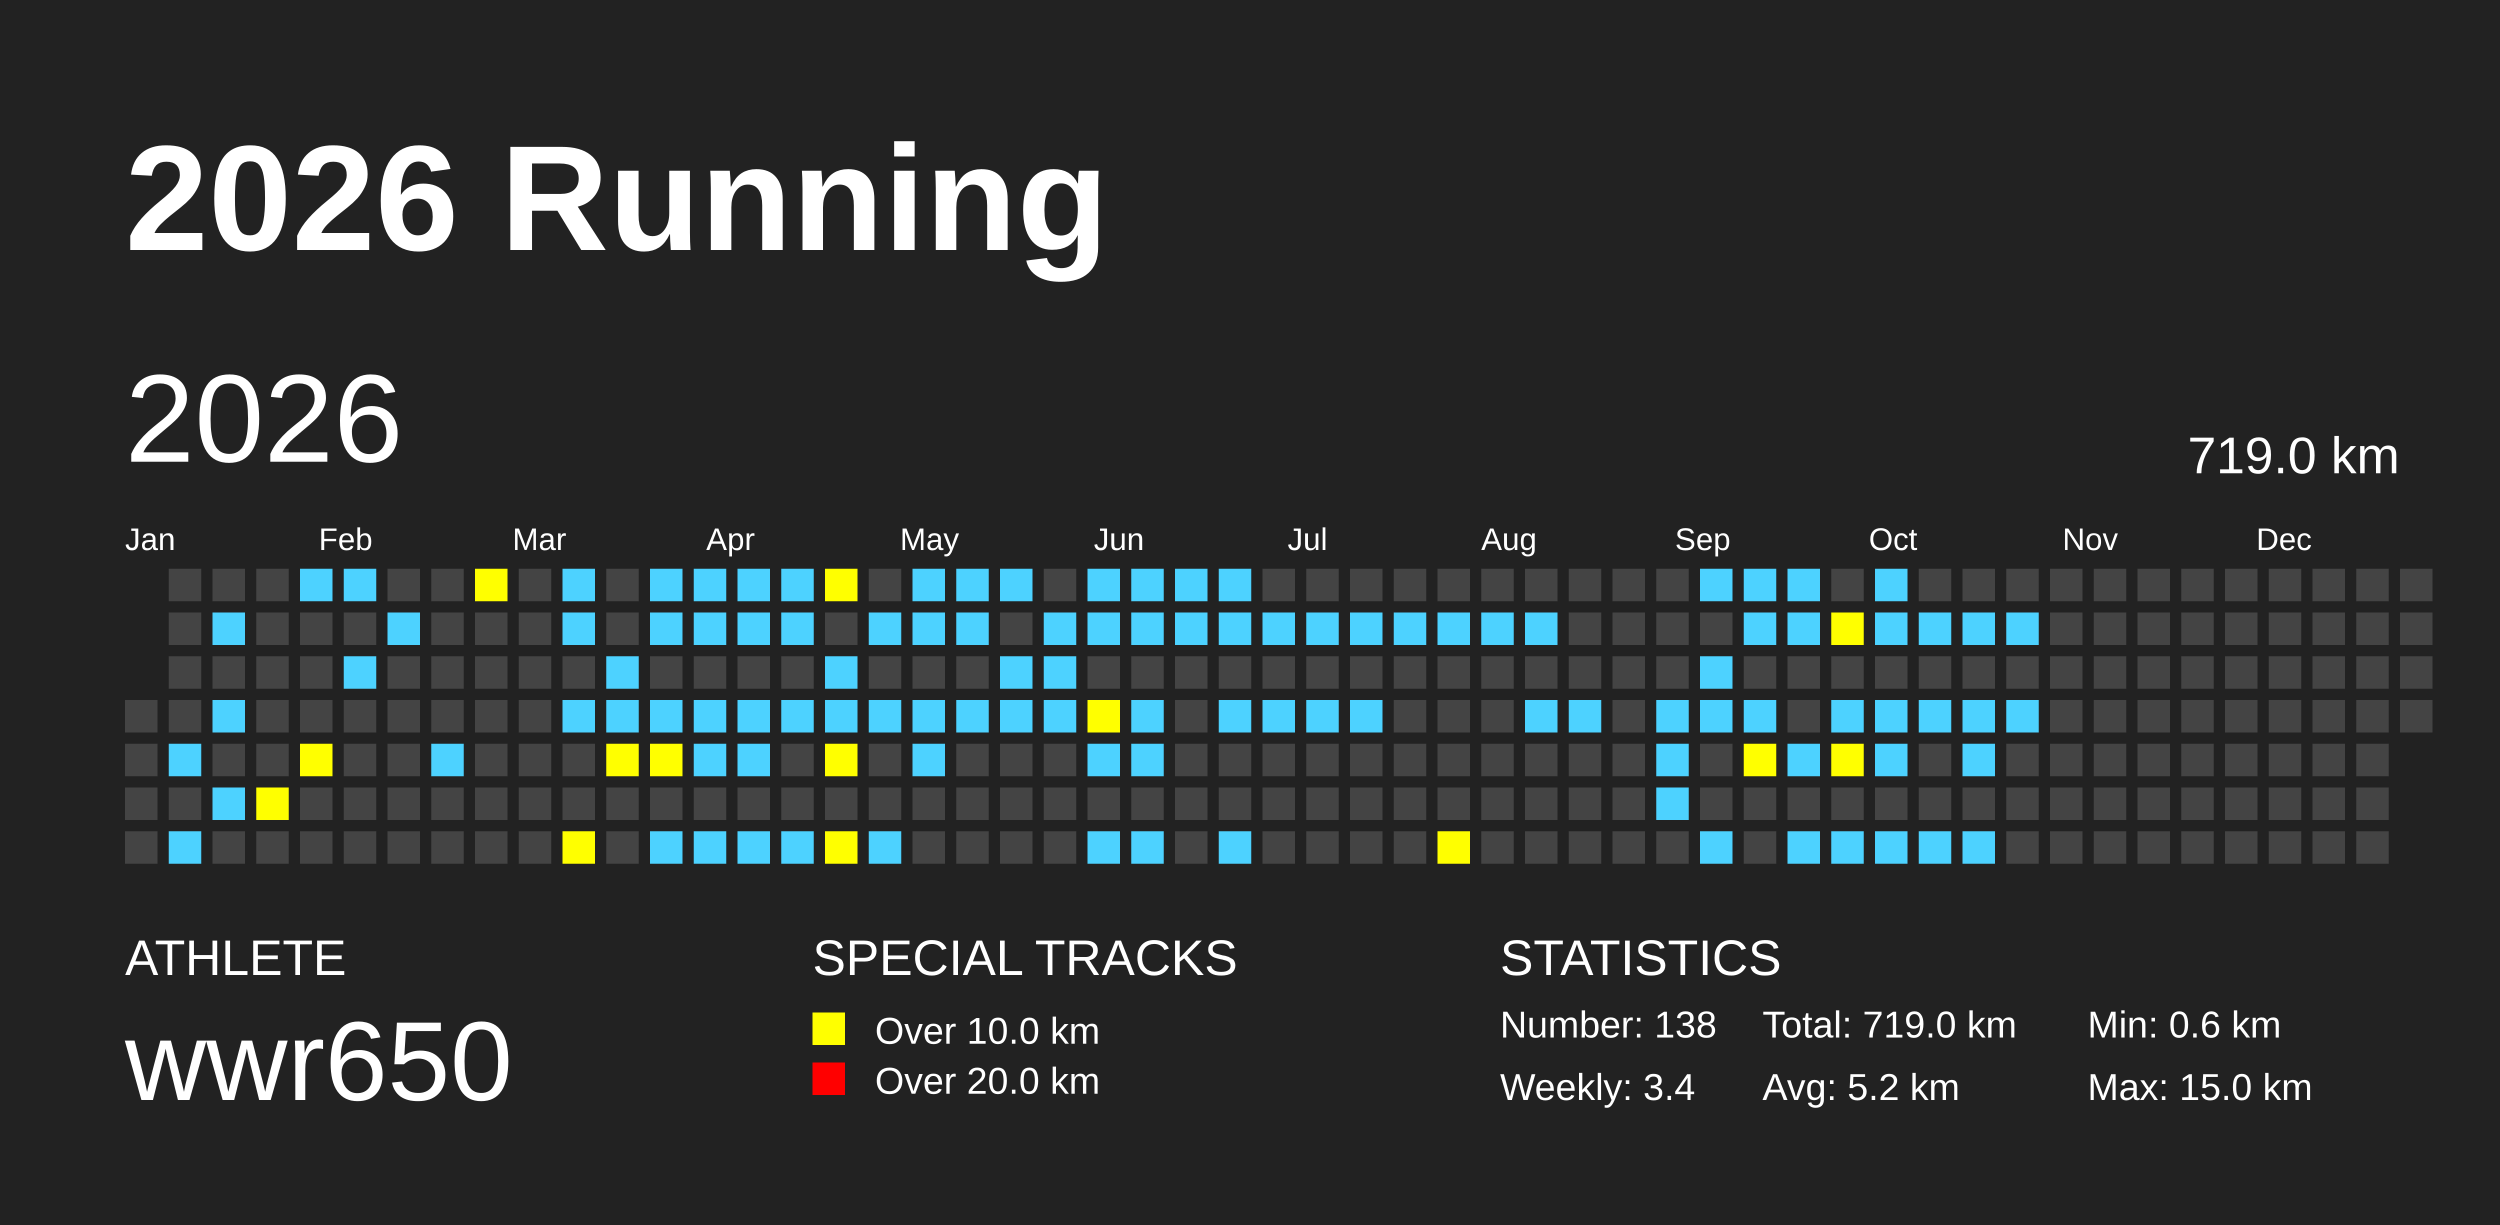
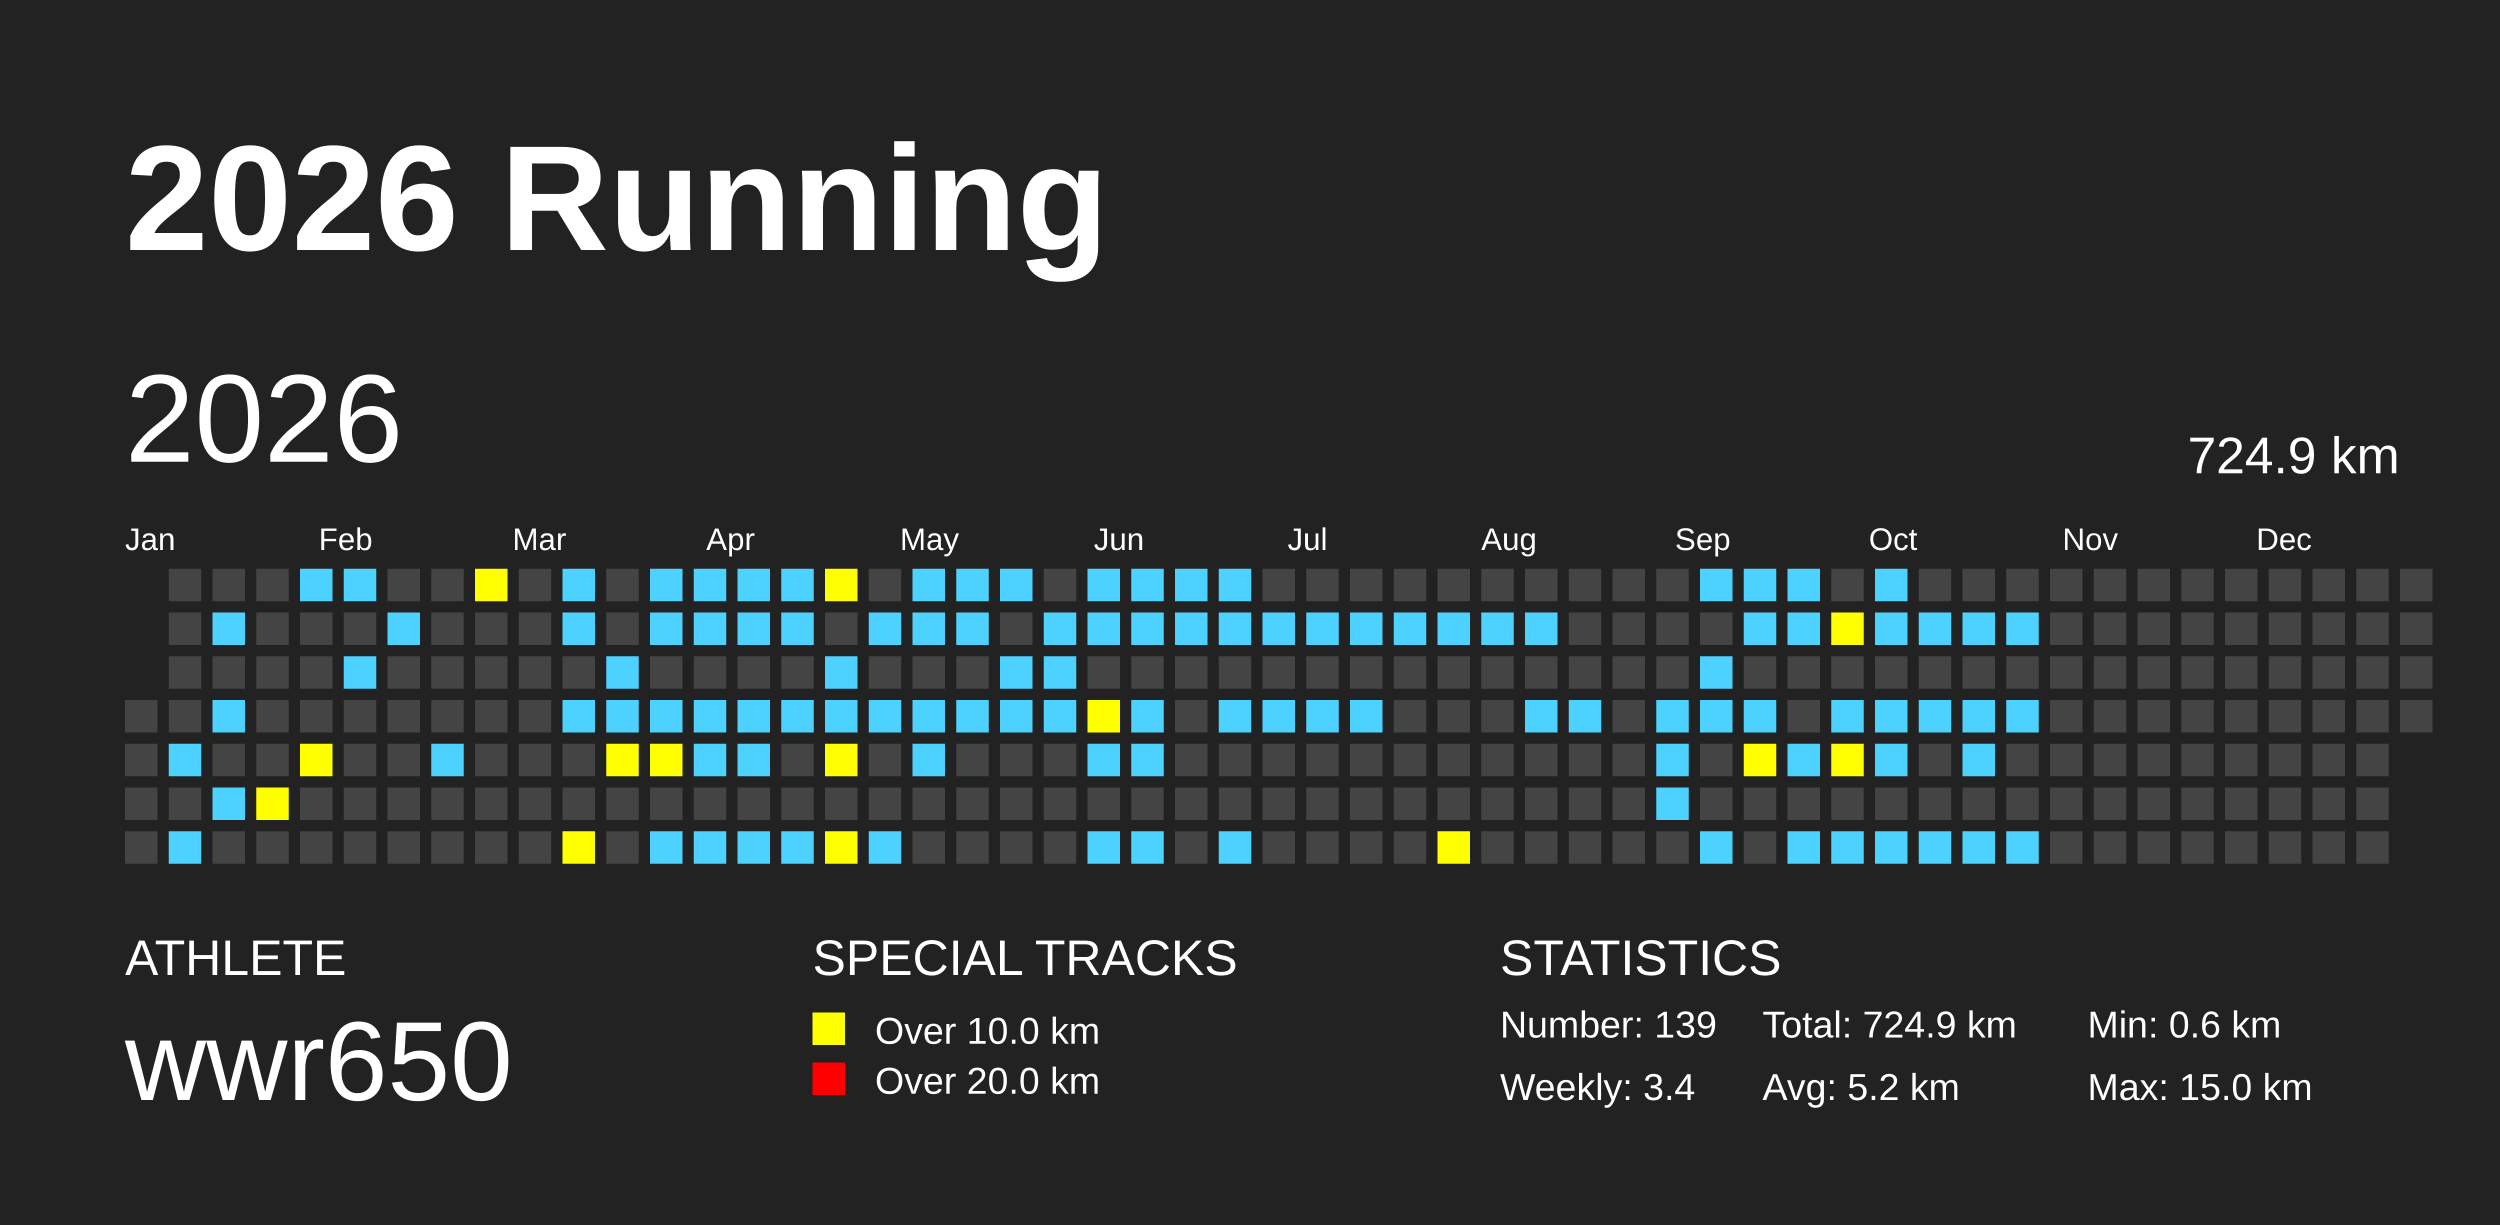
<svg xmlns="http://www.w3.org/2000/svg" baseProfile="full" height="98mm" version="1.1" viewBox="0,0,200,98" width="200mm">
  <defs />
  <rect fill="#222222" height="98" width="200" x="0" y="0" />
  <text fill="#FFFFFF" style="font-size:12px; font-family:Arial; font-weight:bold;" x="10" y="20">2026 Running</text>
  <text fill="#FFFFFF" style="font-size:4px; font-family:Arial" x="10" y="78">ATHLETE</text>
  <text fill="#FFFFFF" style="font-size:9px; font-family:Arial" x="10" y="88">wwr650</text>
  <text fill="#FFFFFF" style="font-size:4px; font-family:Arial" x="65" y="78">SPECIAL TRACKS</text>
  <rect fill="yellow" height="2.6" width="2.6" x="65" y="81" />
  <text fill="#FFFFFF" style="font-size:3px; font-family:Arial" x="70" y="83.5">Over 10.0 km</text>
  <rect fill="red" height="2.6" width="2.6" x="65" y="85" />
  <text fill="#FFFFFF" style="font-size:3px; font-family:Arial" x="70" y="87.5">Over 20.0 km</text>
  <text fill="#FFFFFF" style="font-size:4px; font-family:Arial" x="120" y="78">STATISTICS</text>
-   <text fill="#FFFFFF" style="font-size:3px; font-family:Arial" x="120" y="83">Number: 138</text>
+   <text fill="#FFFFFF" style="font-size:3px; font-family:Arial" x="120" y="83">Number: 139</text>
  <text fill="#FFFFFF" style="font-size:3px; font-family:Arial" x="120" y="88">Weekly: 3.4</text>
-   <text fill="#FFFFFF" style="font-size:3px; font-family:Arial" x="141" y="83">Total: 719.0 km</text>
+   <text fill="#FFFFFF" style="font-size:3px; font-family:Arial" x="141" y="83">Total: 724.9 km</text>
  <text fill="#FFFFFF" style="font-size:3px; font-family:Arial" x="141" y="88">Avg: 5.2 km</text>
  <text fill="#FFFFFF" style="font-size:3px; font-family:Arial" x="167" y="83">Min: 0.6 km</text>
  <text fill="#FFFFFF" style="font-size:3px; font-family:Arial" x="167" y="88">Max: 15.0 km</text>
  <text dominant-baseline="hanging" fill="#FFFFFF" style="font-size:10.0px; font-family:Arial;" x="10" y="30">2026</text>
-   <text dominant-baseline="hanging" fill="#FFFFFF" style="font-size:4.125px; font-family:Arial;" x="175" y="35">719.0 km</text>
+   <text dominant-baseline="hanging" fill="#FFFFFF" style="font-size:4.125px; font-family:Arial;" x="175" y="35">724.9 km</text>
  <text fill="#FFFFFF" style="font-size:2.5px; font-family:Arial" x="10.0" y="44">Jan</text>
  <text fill="#FFFFFF" style="font-size:2.5px; font-family:Arial" x="25.5" y="44">Feb</text>
  <text fill="#FFFFFF" style="font-size:2.5px; font-family:Arial" x="41.0" y="44">Mar</text>
  <text fill="#FFFFFF" style="font-size:2.5px; font-family:Arial" x="56.5" y="44">Apr</text>
  <text fill="#FFFFFF" style="font-size:2.5px; font-family:Arial" x="72.0" y="44">May</text>
  <text fill="#FFFFFF" style="font-size:2.5px; font-family:Arial" x="87.5" y="44">Jun</text>
  <text fill="#FFFFFF" style="font-size:2.5px; font-family:Arial" x="103.0" y="44">Jul</text>
  <text fill="#FFFFFF" style="font-size:2.5px; font-family:Arial" x="118.5" y="44">Aug</text>
  <text fill="#FFFFFF" style="font-size:2.5px; font-family:Arial" x="134.0" y="44">Sep</text>
  <text fill="#FFFFFF" style="font-size:2.5px; font-family:Arial" x="149.5" y="44">Oct</text>
  <text fill="#FFFFFF" style="font-size:2.5px; font-family:Arial" x="165.0" y="44">Nov</text>
  <text fill="#FFFFFF" style="font-size:2.5px; font-family:Arial" x="180.5" y="44">Dec</text>
  <rect fill="#444444" height="2.6" width="2.6" x="10.0" y="56.0" />
  <rect fill="#444444" height="2.6" width="2.6" x="10.0" y="59.5" />
  <rect fill="#444444" height="2.6" width="2.6" x="10.0" y="63.0" />
  <rect fill="#444444" height="2.6" width="2.6" x="10.0" y="66.5" />
  <rect fill="#444444" height="2.6" width="2.6" x="13.5" y="45.5" />
  <rect fill="#444444" height="2.6" width="2.6" x="13.5" y="49.0" />
  <rect fill="#444444" height="2.6" width="2.6" x="13.5" y="52.5" />
  <rect fill="#444444" height="2.6" width="2.6" x="13.5" y="56.0" />
  <rect fill="#4DD2FF" height="2.6" width="2.6" x="13.5" y="59.5" />
  <rect fill="#444444" height="2.6" width="2.6" x="13.5" y="63.0" />
  <rect fill="#4DD2FF" height="2.6" width="2.6" x="13.5" y="66.5" />
  <rect fill="#444444" height="2.6" width="2.6" x="17.0" y="45.5" />
  <rect fill="#4DD2FF" height="2.6" width="2.6" x="17.0" y="49.0" />
  <rect fill="#444444" height="2.6" width="2.6" x="17.0" y="52.5" />
  <rect fill="#4DD2FF" height="2.6" width="2.6" x="17.0" y="56.0" />
  <rect fill="#444444" height="2.6" width="2.6" x="17.0" y="59.5" />
  <rect fill="#4DD2FF" height="2.6" width="2.6" x="17.0" y="63.0" />
  <rect fill="#444444" height="2.6" width="2.6" x="17.0" y="66.5" />
  <rect fill="#444444" height="2.6" width="2.6" x="20.5" y="45.5" />
  <rect fill="#444444" height="2.6" width="2.6" x="20.5" y="49.0" />
  <rect fill="#444444" height="2.6" width="2.6" x="20.5" y="52.5" />
  <rect fill="#444444" height="2.6" width="2.6" x="20.5" y="56.0" />
  <rect fill="#444444" height="2.6" width="2.6" x="20.5" y="59.5" />
  <rect fill="yellow" height="2.6" width="2.6" x="20.5" y="63.0" />
  <rect fill="#444444" height="2.6" width="2.6" x="20.5" y="66.5" />
  <rect fill="#4DD2FF" height="2.6" width="2.6" x="24.0" y="45.5" />
  <rect fill="#444444" height="2.6" width="2.6" x="24.0" y="49.0" />
  <rect fill="#444444" height="2.6" width="2.6" x="24.0" y="52.5" />
  <rect fill="#444444" height="2.6" width="2.6" x="24.0" y="56.0" />
  <rect fill="yellow" height="2.6" width="2.6" x="24.0" y="59.5" />
  <rect fill="#444444" height="2.6" width="2.6" x="24.0" y="63.0" />
  <rect fill="#444444" height="2.6" width="2.6" x="24.0" y="66.5" />
  <rect fill="#4DD2FF" height="2.6" width="2.6" x="27.5" y="45.5" />
  <rect fill="#444444" height="2.6" width="2.6" x="27.5" y="49.0" />
  <rect fill="#4DD2FF" height="2.6" width="2.6" x="27.5" y="52.5" />
  <rect fill="#444444" height="2.6" width="2.6" x="27.5" y="56.0" />
  <rect fill="#444444" height="2.6" width="2.6" x="27.5" y="59.5" />
  <rect fill="#444444" height="2.6" width="2.6" x="27.5" y="63.0" />
  <rect fill="#444444" height="2.6" width="2.6" x="27.5" y="66.5" />
  <rect fill="#444444" height="2.6" width="2.6" x="31.0" y="45.5" />
  <rect fill="#4DD2FF" height="2.6" width="2.6" x="31.0" y="49.0" />
  <rect fill="#444444" height="2.6" width="2.6" x="31.0" y="52.5" />
  <rect fill="#444444" height="2.6" width="2.6" x="31.0" y="56.0" />
  <rect fill="#444444" height="2.6" width="2.6" x="31.0" y="59.5" />
  <rect fill="#444444" height="2.6" width="2.6" x="31.0" y="63.0" />
  <rect fill="#444444" height="2.6" width="2.6" x="31.0" y="66.5" />
  <rect fill="#444444" height="2.6" width="2.6" x="34.5" y="45.5" />
  <rect fill="#444444" height="2.6" width="2.6" x="34.5" y="49.0" />
  <rect fill="#444444" height="2.6" width="2.6" x="34.5" y="52.5" />
  <rect fill="#444444" height="2.6" width="2.6" x="34.5" y="56.0" />
  <rect fill="#4DD2FF" height="2.6" width="2.6" x="34.5" y="59.5" />
  <rect fill="#444444" height="2.6" width="2.6" x="34.5" y="63.0" />
  <rect fill="#444444" height="2.6" width="2.6" x="34.5" y="66.5" />
  <rect fill="yellow" height="2.6" width="2.6" x="38.0" y="45.5" />
  <rect fill="#444444" height="2.6" width="2.6" x="38.0" y="49.0" />
  <rect fill="#444444" height="2.6" width="2.6" x="38.0" y="52.5" />
  <rect fill="#444444" height="2.6" width="2.6" x="38.0" y="56.0" />
  <rect fill="#444444" height="2.6" width="2.6" x="38.0" y="59.5" />
  <rect fill="#444444" height="2.6" width="2.6" x="38.0" y="63.0" />
  <rect fill="#444444" height="2.6" width="2.6" x="38.0" y="66.5" />
  <rect fill="#444444" height="2.6" width="2.6" x="41.5" y="45.5" />
  <rect fill="#444444" height="2.6" width="2.6" x="41.5" y="49.0" />
  <rect fill="#444444" height="2.6" width="2.6" x="41.5" y="52.5" />
  <rect fill="#444444" height="2.6" width="2.6" x="41.5" y="56.0" />
  <rect fill="#444444" height="2.6" width="2.6" x="41.5" y="59.5" />
  <rect fill="#444444" height="2.6" width="2.6" x="41.5" y="63.0" />
  <rect fill="#444444" height="2.6" width="2.6" x="41.5" y="66.5" />
  <rect fill="#4DD2FF" height="2.6" width="2.6" x="45.0" y="45.5" />
  <rect fill="#4DD2FF" height="2.6" width="2.6" x="45.0" y="49.0" />
  <rect fill="#444444" height="2.6" width="2.6" x="45.0" y="52.5" />
  <rect fill="#4DD2FF" height="2.6" width="2.6" x="45.0" y="56.0" />
  <rect fill="#444444" height="2.6" width="2.6" x="45.0" y="59.5" />
  <rect fill="#444444" height="2.6" width="2.6" x="45.0" y="63.0" />
  <rect fill="yellow" height="2.6" width="2.6" x="45.0" y="66.5" />
  <rect fill="#444444" height="2.6" width="2.6" x="48.5" y="45.5" />
  <rect fill="#444444" height="2.6" width="2.6" x="48.5" y="49.0" />
  <rect fill="#4DD2FF" height="2.6" width="2.6" x="48.5" y="52.5" />
  <rect fill="#4DD2FF" height="2.6" width="2.6" x="48.5" y="56.0" />
  <rect fill="yellow" height="2.6" width="2.6" x="48.5" y="59.5" />
  <rect fill="#444444" height="2.6" width="2.6" x="48.5" y="63.0" />
  <rect fill="#444444" height="2.6" width="2.6" x="48.5" y="66.5" />
  <rect fill="#4DD2FF" height="2.6" width="2.6" x="52.0" y="45.5" />
  <rect fill="#4DD2FF" height="2.6" width="2.6" x="52.0" y="49.0" />
  <rect fill="#444444" height="2.6" width="2.6" x="52.0" y="52.5" />
  <rect fill="#4DD2FF" height="2.6" width="2.6" x="52.0" y="56.0" />
  <rect fill="yellow" height="2.6" width="2.6" x="52.0" y="59.5" />
  <rect fill="#444444" height="2.6" width="2.6" x="52.0" y="63.0" />
  <rect fill="#4DD2FF" height="2.6" width="2.6" x="52.0" y="66.5" />
  <rect fill="#4DD2FF" height="2.6" width="2.6" x="55.5" y="45.5" />
  <rect fill="#4DD2FF" height="2.6" width="2.6" x="55.5" y="49.0" />
  <rect fill="#444444" height="2.6" width="2.6" x="55.5" y="52.5" />
  <rect fill="#4DD2FF" height="2.6" width="2.6" x="55.5" y="56.0" />
  <rect fill="#4DD2FF" height="2.6" width="2.6" x="55.5" y="59.5" />
  <rect fill="#444444" height="2.6" width="2.6" x="55.5" y="63.0" />
  <rect fill="#4DD2FF" height="2.6" width="2.6" x="55.5" y="66.5" />
  <rect fill="#4DD2FF" height="2.6" width="2.6" x="59.0" y="45.5" />
  <rect fill="#4DD2FF" height="2.6" width="2.6" x="59.0" y="49.0" />
  <rect fill="#444444" height="2.6" width="2.6" x="59.0" y="52.5" />
  <rect fill="#4DD2FF" height="2.6" width="2.6" x="59.0" y="56.0" />
  <rect fill="#4DD2FF" height="2.6" width="2.6" x="59.0" y="59.5" />
  <rect fill="#444444" height="2.6" width="2.6" x="59.0" y="63.0" />
  <rect fill="#4DD2FF" height="2.6" width="2.6" x="59.0" y="66.5" />
  <rect fill="#4DD2FF" height="2.6" width="2.6" x="62.5" y="45.5" />
  <rect fill="#4DD2FF" height="2.6" width="2.6" x="62.5" y="49.0" />
  <rect fill="#444444" height="2.6" width="2.6" x="62.5" y="52.5" />
  <rect fill="#4DD2FF" height="2.6" width="2.6" x="62.5" y="56.0" />
  <rect fill="#444444" height="2.6" width="2.6" x="62.5" y="59.5" />
  <rect fill="#444444" height="2.6" width="2.6" x="62.5" y="63.0" />
  <rect fill="#4DD2FF" height="2.6" width="2.6" x="62.5" y="66.5" />
  <rect fill="yellow" height="2.6" width="2.6" x="66.0" y="45.5" />
  <rect fill="#444444" height="2.6" width="2.6" x="66.0" y="49.0" />
  <rect fill="#4DD2FF" height="2.6" width="2.6" x="66.0" y="52.5" />
  <rect fill="#4DD2FF" height="2.6" width="2.6" x="66.0" y="56.0" />
  <rect fill="yellow" height="2.6" width="2.6" x="66.0" y="59.5" />
  <rect fill="#444444" height="2.6" width="2.6" x="66.0" y="63.0" />
  <rect fill="yellow" height="2.6" width="2.6" x="66.0" y="66.5" />
  <rect fill="#444444" height="2.6" width="2.6" x="69.5" y="45.5" />
  <rect fill="#4DD2FF" height="2.6" width="2.6" x="69.5" y="49.0" />
  <rect fill="#444444" height="2.6" width="2.6" x="69.5" y="52.5" />
  <rect fill="#4DD2FF" height="2.6" width="2.6" x="69.5" y="56.0" />
  <rect fill="#444444" height="2.6" width="2.6" x="69.5" y="59.5" />
  <rect fill="#444444" height="2.6" width="2.6" x="69.5" y="63.0" />
  <rect fill="#4DD2FF" height="2.6" width="2.6" x="69.5" y="66.5" />
  <rect fill="#4DD2FF" height="2.6" width="2.6" x="73.0" y="45.5" />
  <rect fill="#4DD2FF" height="2.6" width="2.6" x="73.0" y="49.0" />
  <rect fill="#444444" height="2.6" width="2.6" x="73.0" y="52.5" />
  <rect fill="#4DD2FF" height="2.6" width="2.6" x="73.0" y="56.0" />
  <rect fill="#4DD2FF" height="2.6" width="2.6" x="73.0" y="59.5" />
  <rect fill="#444444" height="2.6" width="2.6" x="73.0" y="63.0" />
  <rect fill="#444444" height="2.6" width="2.6" x="73.0" y="66.5" />
  <rect fill="#4DD2FF" height="2.6" width="2.6" x="76.5" y="45.5" />
  <rect fill="#4DD2FF" height="2.6" width="2.6" x="76.5" y="49.0" />
  <rect fill="#444444" height="2.6" width="2.6" x="76.5" y="52.5" />
  <rect fill="#4DD2FF" height="2.6" width="2.6" x="76.5" y="56.0" />
  <rect fill="#444444" height="2.6" width="2.6" x="76.5" y="59.5" />
  <rect fill="#444444" height="2.6" width="2.6" x="76.5" y="63.0" />
  <rect fill="#444444" height="2.6" width="2.6" x="76.5" y="66.5" />
  <rect fill="#4DD2FF" height="2.6" width="2.6" x="80.0" y="45.5" />
  <rect fill="#444444" height="2.6" width="2.6" x="80.0" y="49.0" />
  <rect fill="#4DD2FF" height="2.6" width="2.6" x="80.0" y="52.5" />
  <rect fill="#4DD2FF" height="2.6" width="2.6" x="80.0" y="56.0" />
  <rect fill="#444444" height="2.6" width="2.6" x="80.0" y="59.5" />
  <rect fill="#444444" height="2.6" width="2.6" x="80.0" y="63.0" />
  <rect fill="#444444" height="2.6" width="2.6" x="80.0" y="66.5" />
  <rect fill="#444444" height="2.6" width="2.6" x="83.5" y="45.5" />
  <rect fill="#4DD2FF" height="2.6" width="2.6" x="83.5" y="49.0" />
  <rect fill="#4DD2FF" height="2.6" width="2.6" x="83.5" y="52.5" />
  <rect fill="#4DD2FF" height="2.6" width="2.6" x="83.5" y="56.0" />
  <rect fill="#444444" height="2.6" width="2.6" x="83.5" y="59.5" />
  <rect fill="#444444" height="2.6" width="2.6" x="83.5" y="63.0" />
  <rect fill="#444444" height="2.6" width="2.6" x="83.5" y="66.5" />
  <rect fill="#4DD2FF" height="2.6" width="2.6" x="87.0" y="45.5" />
  <rect fill="#4DD2FF" height="2.6" width="2.6" x="87.0" y="49.0" />
  <rect fill="#444444" height="2.6" width="2.6" x="87.0" y="52.5" />
  <rect fill="yellow" height="2.6" width="2.6" x="87.0" y="56.0" />
  <rect fill="#4DD2FF" height="2.6" width="2.6" x="87.0" y="59.5" />
  <rect fill="#444444" height="2.6" width="2.6" x="87.0" y="63.0" />
  <rect fill="#4DD2FF" height="2.6" width="2.6" x="87.0" y="66.5" />
  <rect fill="#4DD2FF" height="2.6" width="2.6" x="90.5" y="45.5" />
  <rect fill="#4DD2FF" height="2.6" width="2.6" x="90.5" y="49.0" />
  <rect fill="#444444" height="2.6" width="2.6" x="90.5" y="52.5" />
  <rect fill="#4DD2FF" height="2.6" width="2.6" x="90.5" y="56.0" />
  <rect fill="#4DD2FF" height="2.6" width="2.6" x="90.5" y="59.5" />
  <rect fill="#444444" height="2.6" width="2.6" x="90.5" y="63.0" />
  <rect fill="#4DD2FF" height="2.6" width="2.6" x="90.5" y="66.5" />
  <rect fill="#4DD2FF" height="2.6" width="2.6" x="94.0" y="45.5" />
  <rect fill="#4DD2FF" height="2.6" width="2.6" x="94.0" y="49.0" />
  <rect fill="#444444" height="2.6" width="2.6" x="94.0" y="52.5" />
  <rect fill="#444444" height="2.6" width="2.6" x="94.0" y="56.0" />
  <rect fill="#444444" height="2.6" width="2.6" x="94.0" y="59.5" />
  <rect fill="#444444" height="2.6" width="2.6" x="94.0" y="63.0" />
  <rect fill="#444444" height="2.6" width="2.6" x="94.0" y="66.5" />
  <rect fill="#4DD2FF" height="2.6" width="2.6" x="97.5" y="45.5" />
  <rect fill="#4DD2FF" height="2.6" width="2.6" x="97.5" y="49.0" />
  <rect fill="#444444" height="2.6" width="2.6" x="97.5" y="52.5" />
  <rect fill="#4DD2FF" height="2.6" width="2.6" x="97.5" y="56.0" />
  <rect fill="#444444" height="2.6" width="2.6" x="97.5" y="59.5" />
  <rect fill="#444444" height="2.6" width="2.6" x="97.5" y="63.0" />
  <rect fill="#4DD2FF" height="2.6" width="2.6" x="97.5" y="66.5" />
  <rect fill="#444444" height="2.6" width="2.6" x="101.0" y="45.5" />
  <rect fill="#4DD2FF" height="2.6" width="2.6" x="101.0" y="49.0" />
  <rect fill="#444444" height="2.6" width="2.6" x="101.0" y="52.5" />
  <rect fill="#4DD2FF" height="2.6" width="2.6" x="101.0" y="56.0" />
  <rect fill="#444444" height="2.6" width="2.6" x="101.0" y="59.5" />
  <rect fill="#444444" height="2.6" width="2.6" x="101.0" y="63.0" />
  <rect fill="#444444" height="2.6" width="2.6" x="101.0" y="66.5" />
  <rect fill="#444444" height="2.6" width="2.6" x="104.5" y="45.5" />
  <rect fill="#4DD2FF" height="2.6" width="2.6" x="104.5" y="49.0" />
  <rect fill="#444444" height="2.6" width="2.6" x="104.5" y="52.5" />
  <rect fill="#4DD2FF" height="2.6" width="2.6" x="104.5" y="56.0" />
  <rect fill="#444444" height="2.6" width="2.6" x="104.5" y="59.5" />
  <rect fill="#444444" height="2.6" width="2.6" x="104.5" y="63.0" />
  <rect fill="#444444" height="2.6" width="2.6" x="104.5" y="66.5" />
  <rect fill="#444444" height="2.6" width="2.6" x="108.0" y="45.5" />
  <rect fill="#4DD2FF" height="2.6" width="2.6" x="108.0" y="49.0" />
  <rect fill="#444444" height="2.6" width="2.6" x="108.0" y="52.5" />
  <rect fill="#4DD2FF" height="2.6" width="2.6" x="108.0" y="56.0" />
  <rect fill="#444444" height="2.6" width="2.6" x="108.0" y="59.5" />
  <rect fill="#444444" height="2.6" width="2.6" x="108.0" y="63.0" />
  <rect fill="#444444" height="2.6" width="2.6" x="108.0" y="66.5" />
  <rect fill="#444444" height="2.6" width="2.6" x="111.5" y="45.5" />
  <rect fill="#4DD2FF" height="2.6" width="2.6" x="111.5" y="49.0" />
  <rect fill="#444444" height="2.6" width="2.6" x="111.5" y="52.5" />
  <rect fill="#444444" height="2.6" width="2.6" x="111.5" y="56.0" />
  <rect fill="#444444" height="2.6" width="2.6" x="111.5" y="59.5" />
  <rect fill="#444444" height="2.6" width="2.6" x="111.5" y="63.0" />
  <rect fill="#444444" height="2.6" width="2.6" x="111.5" y="66.5" />
  <rect fill="#444444" height="2.6" width="2.6" x="115.0" y="45.5" />
  <rect fill="#4DD2FF" height="2.6" width="2.6" x="115.0" y="49.0" />
  <rect fill="#444444" height="2.6" width="2.6" x="115.0" y="52.5" />
  <rect fill="#444444" height="2.6" width="2.6" x="115.0" y="56.0" />
  <rect fill="#444444" height="2.6" width="2.6" x="115.0" y="59.5" />
  <rect fill="#444444" height="2.6" width="2.6" x="115.0" y="63.0" />
  <rect fill="yellow" height="2.6" width="2.6" x="115.0" y="66.5" />
  <rect fill="#444444" height="2.6" width="2.6" x="118.5" y="45.5" />
  <rect fill="#4DD2FF" height="2.6" width="2.6" x="118.5" y="49.0" />
  <rect fill="#444444" height="2.6" width="2.6" x="118.5" y="52.5" />
  <rect fill="#444444" height="2.6" width="2.6" x="118.5" y="56.0" />
  <rect fill="#444444" height="2.6" width="2.6" x="118.5" y="59.5" />
  <rect fill="#444444" height="2.6" width="2.6" x="118.5" y="63.0" />
  <rect fill="#444444" height="2.6" width="2.6" x="118.5" y="66.5" />
  <rect fill="#444444" height="2.6" width="2.6" x="122.0" y="45.5" />
  <rect fill="#4DD2FF" height="2.6" width="2.6" x="122.0" y="49.0" />
  <rect fill="#444444" height="2.6" width="2.6" x="122.0" y="52.5" />
  <rect fill="#4DD2FF" height="2.6" width="2.6" x="122.0" y="56.0" />
  <rect fill="#444444" height="2.6" width="2.6" x="122.0" y="59.5" />
  <rect fill="#444444" height="2.6" width="2.6" x="122.0" y="63.0" />
  <rect fill="#444444" height="2.6" width="2.6" x="122.0" y="66.5" />
  <rect fill="#444444" height="2.6" width="2.6" x="125.5" y="45.5" />
  <rect fill="#444444" height="2.6" width="2.6" x="125.5" y="49.0" />
  <rect fill="#444444" height="2.6" width="2.6" x="125.5" y="52.5" />
  <rect fill="#4DD2FF" height="2.6" width="2.6" x="125.5" y="56.0" />
  <rect fill="#444444" height="2.6" width="2.6" x="125.5" y="59.5" />
  <rect fill="#444444" height="2.6" width="2.6" x="125.5" y="63.0" />
  <rect fill="#444444" height="2.6" width="2.6" x="125.5" y="66.5" />
  <rect fill="#444444" height="2.6" width="2.6" x="129.0" y="45.5" />
  <rect fill="#444444" height="2.6" width="2.6" x="129.0" y="49.0" />
  <rect fill="#444444" height="2.6" width="2.6" x="129.0" y="52.5" />
  <rect fill="#444444" height="2.6" width="2.6" x="129.0" y="56.0" />
  <rect fill="#444444" height="2.6" width="2.6" x="129.0" y="59.5" />
  <rect fill="#444444" height="2.6" width="2.6" x="129.0" y="63.0" />
  <rect fill="#444444" height="2.6" width="2.6" x="129.0" y="66.5" />
  <rect fill="#444444" height="2.6" width="2.6" x="132.5" y="45.5" />
  <rect fill="#444444" height="2.6" width="2.6" x="132.5" y="49.0" />
  <rect fill="#444444" height="2.6" width="2.6" x="132.5" y="52.5" />
  <rect fill="#4DD2FF" height="2.6" width="2.6" x="132.5" y="56.0" />
  <rect fill="#4DD2FF" height="2.6" width="2.6" x="132.5" y="59.5" />
  <rect fill="#4DD2FF" height="2.6" width="2.6" x="132.5" y="63.0" />
  <rect fill="#444444" height="2.6" width="2.6" x="132.5" y="66.5" />
  <rect fill="#4DD2FF" height="2.6" width="2.6" x="136.0" y="45.5" />
  <rect fill="#444444" height="2.6" width="2.6" x="136.0" y="49.0" />
  <rect fill="#4DD2FF" height="2.6" width="2.6" x="136.0" y="52.5" />
  <rect fill="#4DD2FF" height="2.6" width="2.6" x="136.0" y="56.0" />
  <rect fill="#444444" height="2.6" width="2.6" x="136.0" y="59.5" />
  <rect fill="#444444" height="2.6" width="2.6" x="136.0" y="63.0" />
  <rect fill="#4DD2FF" height="2.6" width="2.6" x="136.0" y="66.5" />
  <rect fill="#4DD2FF" height="2.6" width="2.6" x="139.5" y="45.5" />
  <rect fill="#4DD2FF" height="2.6" width="2.6" x="139.5" y="49.0" />
  <rect fill="#444444" height="2.6" width="2.6" x="139.5" y="52.5" />
  <rect fill="#4DD2FF" height="2.6" width="2.6" x="139.5" y="56.0" />
  <rect fill="yellow" height="2.6" width="2.6" x="139.5" y="59.5" />
  <rect fill="#444444" height="2.6" width="2.6" x="139.5" y="63.0" />
  <rect fill="#444444" height="2.6" width="2.6" x="139.5" y="66.5" />
  <rect fill="#4DD2FF" height="2.6" width="2.6" x="143.0" y="45.5" />
  <rect fill="#4DD2FF" height="2.6" width="2.6" x="143.0" y="49.0" />
  <rect fill="#444444" height="2.6" width="2.6" x="143.0" y="52.5" />
  <rect fill="#444444" height="2.6" width="2.6" x="143.0" y="56.0" />
  <rect fill="#4DD2FF" height="2.6" width="2.6" x="143.0" y="59.5" />
  <rect fill="#444444" height="2.6" width="2.6" x="143.0" y="63.0" />
  <rect fill="#4DD2FF" height="2.6" width="2.6" x="143.0" y="66.5" />
  <rect fill="#444444" height="2.6" width="2.6" x="146.5" y="45.5" />
  <rect fill="yellow" height="2.6" width="2.6" x="146.5" y="49.0" />
  <rect fill="#444444" height="2.6" width="2.6" x="146.5" y="52.5" />
  <rect fill="#4DD2FF" height="2.6" width="2.6" x="146.5" y="56.0" />
  <rect fill="yellow" height="2.6" width="2.6" x="146.5" y="59.5" />
  <rect fill="#444444" height="2.6" width="2.6" x="146.5" y="63.0" />
  <rect fill="#4DD2FF" height="2.6" width="2.6" x="146.5" y="66.5" />
  <rect fill="#4DD2FF" height="2.6" width="2.6" x="150.0" y="45.5" />
  <rect fill="#4DD2FF" height="2.6" width="2.6" x="150.0" y="49.0" />
  <rect fill="#444444" height="2.6" width="2.6" x="150.0" y="52.5" />
  <rect fill="#4DD2FF" height="2.6" width="2.6" x="150.0" y="56.0" />
  <rect fill="#4DD2FF" height="2.6" width="2.6" x="150.0" y="59.5" />
  <rect fill="#444444" height="2.6" width="2.6" x="150.0" y="63.0" />
  <rect fill="#4DD2FF" height="2.6" width="2.6" x="150.0" y="66.5" />
  <rect fill="#444444" height="2.6" width="2.6" x="153.5" y="45.5" />
  <rect fill="#4DD2FF" height="2.6" width="2.6" x="153.5" y="49.0" />
  <rect fill="#444444" height="2.6" width="2.6" x="153.5" y="52.5" />
  <rect fill="#4DD2FF" height="2.6" width="2.6" x="153.5" y="56.0" />
  <rect fill="#444444" height="2.6" width="2.6" x="153.5" y="59.5" />
  <rect fill="#444444" height="2.6" width="2.6" x="153.5" y="63.0" />
  <rect fill="#4DD2FF" height="2.6" width="2.6" x="153.5" y="66.5" />
  <rect fill="#444444" height="2.6" width="2.6" x="157.0" y="45.5" />
  <rect fill="#4DD2FF" height="2.6" width="2.6" x="157.0" y="49.0" />
  <rect fill="#444444" height="2.6" width="2.6" x="157.0" y="52.5" />
  <rect fill="#4DD2FF" height="2.6" width="2.6" x="157.0" y="56.0" />
  <rect fill="#4DD2FF" height="2.6" width="2.6" x="157.0" y="59.5" />
  <rect fill="#444444" height="2.6" width="2.6" x="157.0" y="63.0" />
  <rect fill="#4DD2FF" height="2.6" width="2.6" x="157.0" y="66.5" />
  <rect fill="#444444" height="2.6" width="2.6" x="160.5" y="45.5" />
  <rect fill="#4DD2FF" height="2.6" width="2.6" x="160.5" y="49.0" />
  <rect fill="#444444" height="2.6" width="2.6" x="160.5" y="52.5" />
  <rect fill="#4DD2FF" height="2.6" width="2.6" x="160.5" y="56.0" />
  <rect fill="#444444" height="2.6" width="2.6" x="160.5" y="59.5" />
  <rect fill="#444444" height="2.6" width="2.6" x="160.5" y="63.0" />
-   <rect fill="#444444" height="2.6" width="2.6" x="160.5" y="66.5" />
+   <rect fill="#4DD2FF" height="2.6" width="2.6" x="160.5" y="66.5" />
  <rect fill="#444444" height="2.6" width="2.6" x="164.0" y="45.5" />
  <rect fill="#444444" height="2.6" width="2.6" x="164.0" y="49.0" />
  <rect fill="#444444" height="2.6" width="2.6" x="164.0" y="52.5" />
  <rect fill="#444444" height="2.6" width="2.6" x="164.0" y="56.0" />
  <rect fill="#444444" height="2.6" width="2.6" x="164.0" y="59.5" />
  <rect fill="#444444" height="2.6" width="2.6" x="164.0" y="63.0" />
  <rect fill="#444444" height="2.6" width="2.6" x="164.0" y="66.5" />
  <rect fill="#444444" height="2.6" width="2.6" x="167.5" y="45.5" />
  <rect fill="#444444" height="2.6" width="2.6" x="167.5" y="49.0" />
  <rect fill="#444444" height="2.6" width="2.6" x="167.5" y="52.5" />
  <rect fill="#444444" height="2.6" width="2.6" x="167.5" y="56.0" />
  <rect fill="#444444" height="2.6" width="2.6" x="167.5" y="59.5" />
  <rect fill="#444444" height="2.6" width="2.6" x="167.5" y="63.0" />
  <rect fill="#444444" height="2.6" width="2.6" x="167.5" y="66.5" />
  <rect fill="#444444" height="2.6" width="2.6" x="171.0" y="45.5" />
  <rect fill="#444444" height="2.6" width="2.6" x="171.0" y="49.0" />
  <rect fill="#444444" height="2.6" width="2.6" x="171.0" y="52.5" />
  <rect fill="#444444" height="2.6" width="2.6" x="171.0" y="56.0" />
  <rect fill="#444444" height="2.6" width="2.6" x="171.0" y="59.5" />
  <rect fill="#444444" height="2.6" width="2.6" x="171.0" y="63.0" />
  <rect fill="#444444" height="2.6" width="2.6" x="171.0" y="66.5" />
  <rect fill="#444444" height="2.6" width="2.6" x="174.5" y="45.5" />
  <rect fill="#444444" height="2.6" width="2.6" x="174.5" y="49.0" />
  <rect fill="#444444" height="2.6" width="2.6" x="174.5" y="52.5" />
  <rect fill="#444444" height="2.6" width="2.6" x="174.5" y="56.0" />
  <rect fill="#444444" height="2.6" width="2.6" x="174.5" y="59.5" />
  <rect fill="#444444" height="2.6" width="2.6" x="174.5" y="63.0" />
  <rect fill="#444444" height="2.6" width="2.6" x="174.5" y="66.5" />
  <rect fill="#444444" height="2.6" width="2.6" x="178.0" y="45.5" />
  <rect fill="#444444" height="2.6" width="2.6" x="178.0" y="49.0" />
  <rect fill="#444444" height="2.6" width="2.6" x="178.0" y="52.5" />
  <rect fill="#444444" height="2.6" width="2.6" x="178.0" y="56.0" />
  <rect fill="#444444" height="2.6" width="2.6" x="178.0" y="59.5" />
  <rect fill="#444444" height="2.6" width="2.6" x="178.0" y="63.0" />
  <rect fill="#444444" height="2.6" width="2.6" x="178.0" y="66.5" />
  <rect fill="#444444" height="2.6" width="2.6" x="181.5" y="45.5" />
  <rect fill="#444444" height="2.6" width="2.6" x="181.5" y="49.0" />
  <rect fill="#444444" height="2.6" width="2.6" x="181.5" y="52.5" />
  <rect fill="#444444" height="2.6" width="2.6" x="181.5" y="56.0" />
  <rect fill="#444444" height="2.6" width="2.6" x="181.5" y="59.5" />
  <rect fill="#444444" height="2.6" width="2.6" x="181.5" y="63.0" />
  <rect fill="#444444" height="2.6" width="2.6" x="181.5" y="66.5" />
  <rect fill="#444444" height="2.6" width="2.6" x="185.0" y="45.5" />
  <rect fill="#444444" height="2.6" width="2.6" x="185.0" y="49.0" />
  <rect fill="#444444" height="2.6" width="2.6" x="185.0" y="52.5" />
  <rect fill="#444444" height="2.6" width="2.6" x="185.0" y="56.0" />
  <rect fill="#444444" height="2.6" width="2.6" x="185.0" y="59.5" />
  <rect fill="#444444" height="2.6" width="2.6" x="185.0" y="63.0" />
  <rect fill="#444444" height="2.6" width="2.6" x="185.0" y="66.5" />
  <rect fill="#444444" height="2.6" width="2.6" x="188.5" y="45.5" />
  <rect fill="#444444" height="2.6" width="2.6" x="188.5" y="49.0" />
  <rect fill="#444444" height="2.6" width="2.6" x="188.5" y="52.5" />
  <rect fill="#444444" height="2.6" width="2.6" x="188.5" y="56.0" />
  <rect fill="#444444" height="2.6" width="2.6" x="188.5" y="59.5" />
  <rect fill="#444444" height="2.6" width="2.6" x="188.5" y="63.0" />
  <rect fill="#444444" height="2.6" width="2.6" x="188.5" y="66.5" />
  <rect fill="#444444" height="2.6" width="2.6" x="192.0" y="45.5" />
  <rect fill="#444444" height="2.6" width="2.6" x="192.0" y="49.0" />
  <rect fill="#444444" height="2.6" width="2.6" x="192.0" y="52.5" />
  <rect fill="#444444" height="2.6" width="2.6" x="192.0" y="56.0" />
</svg>
